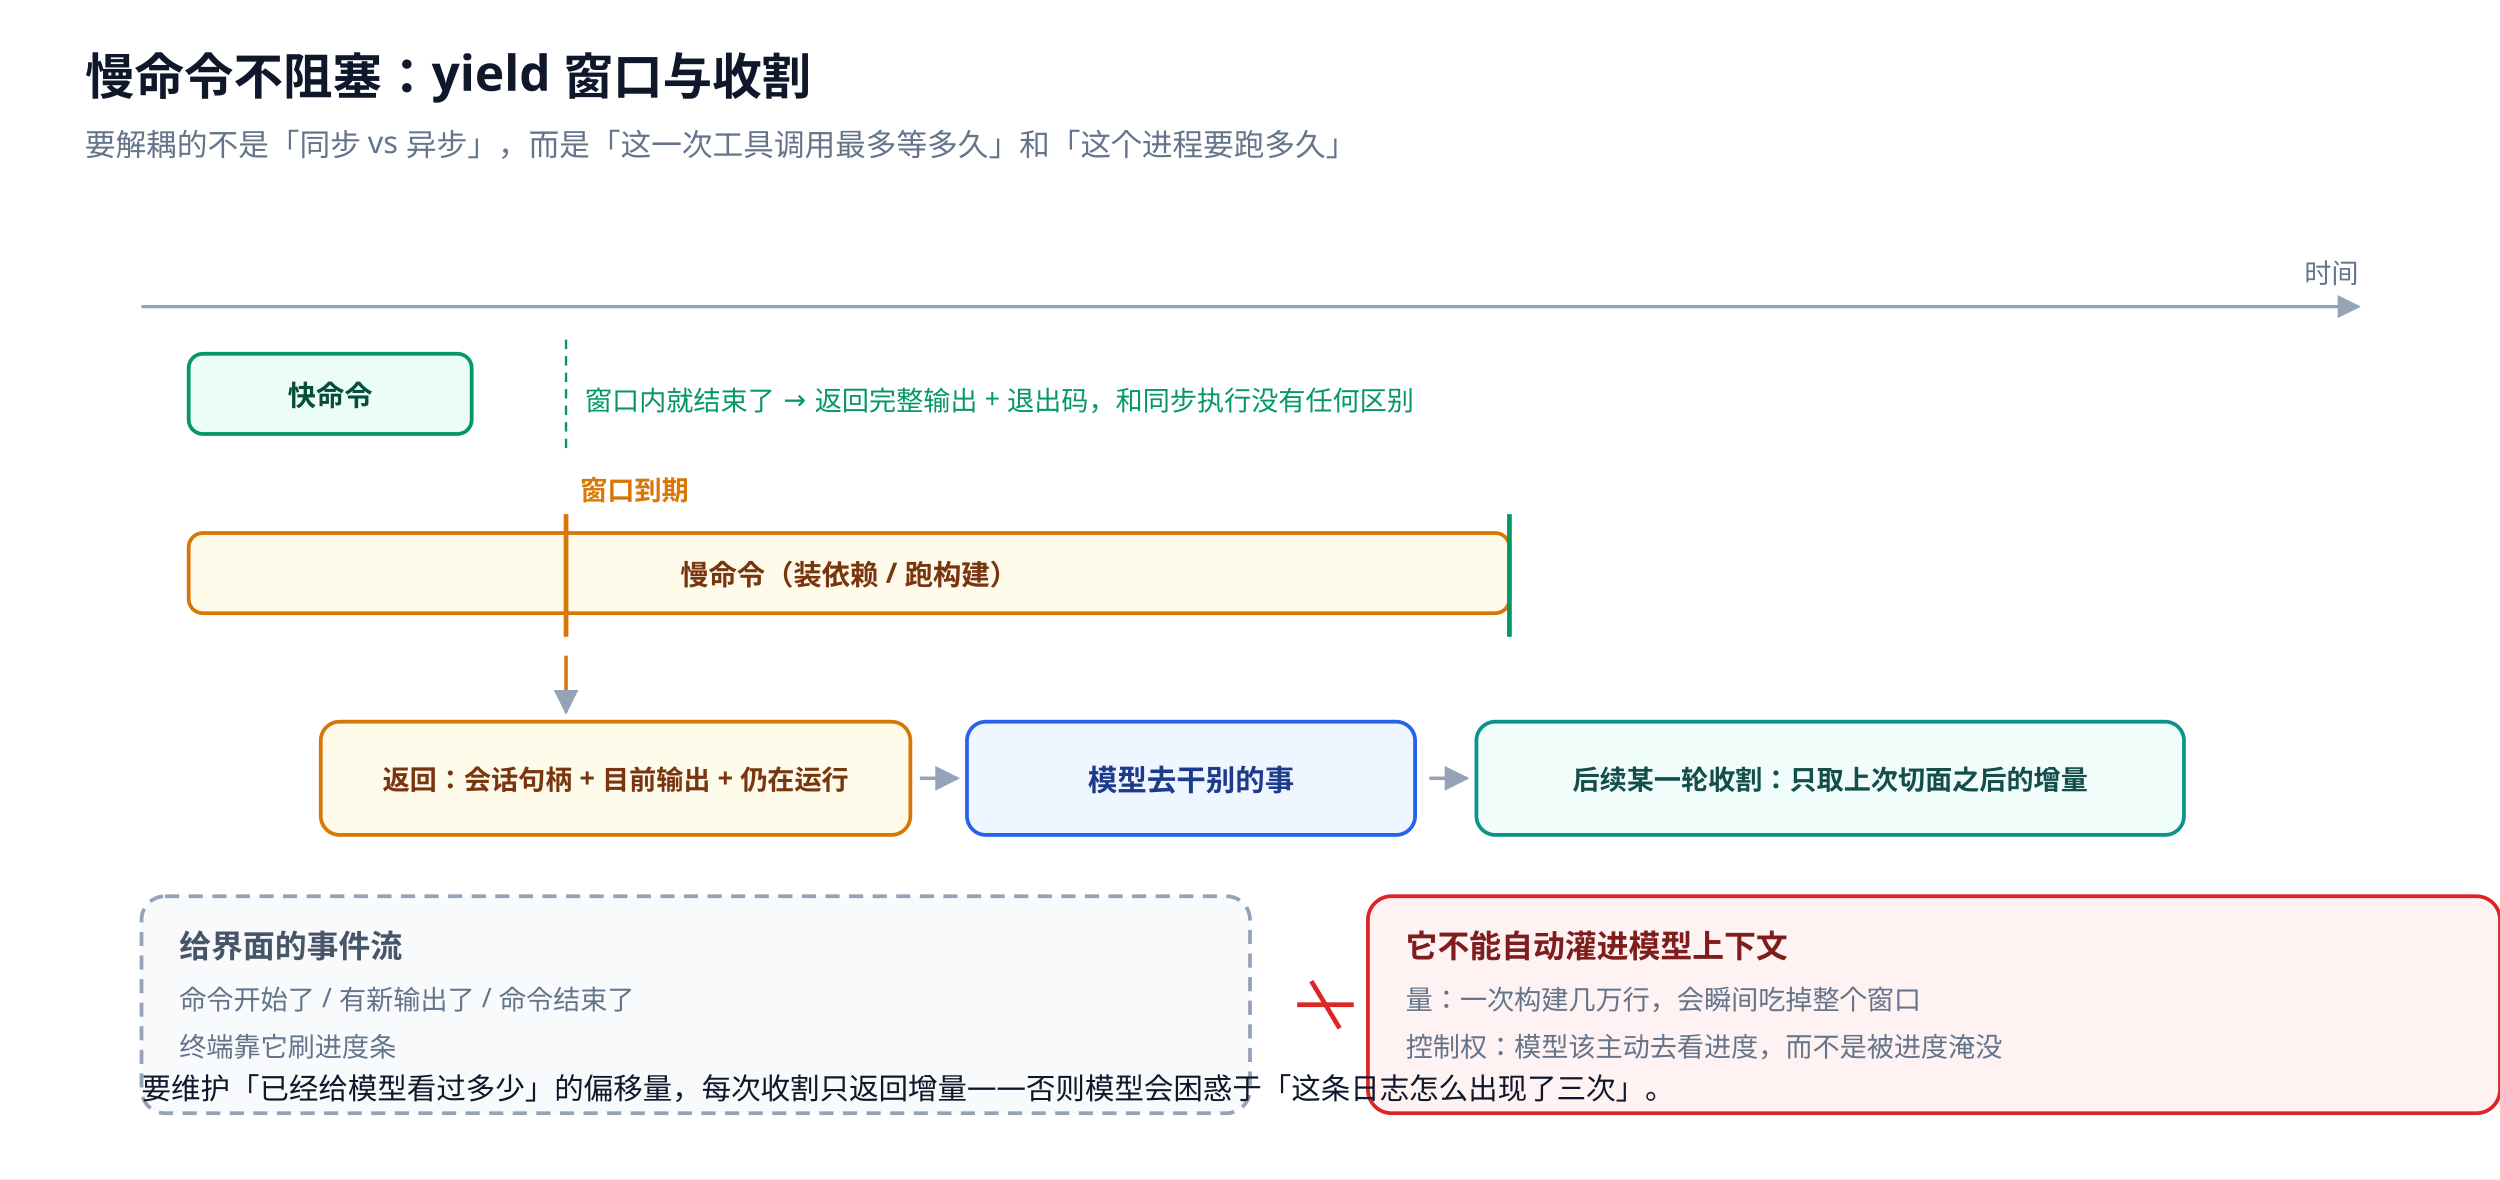
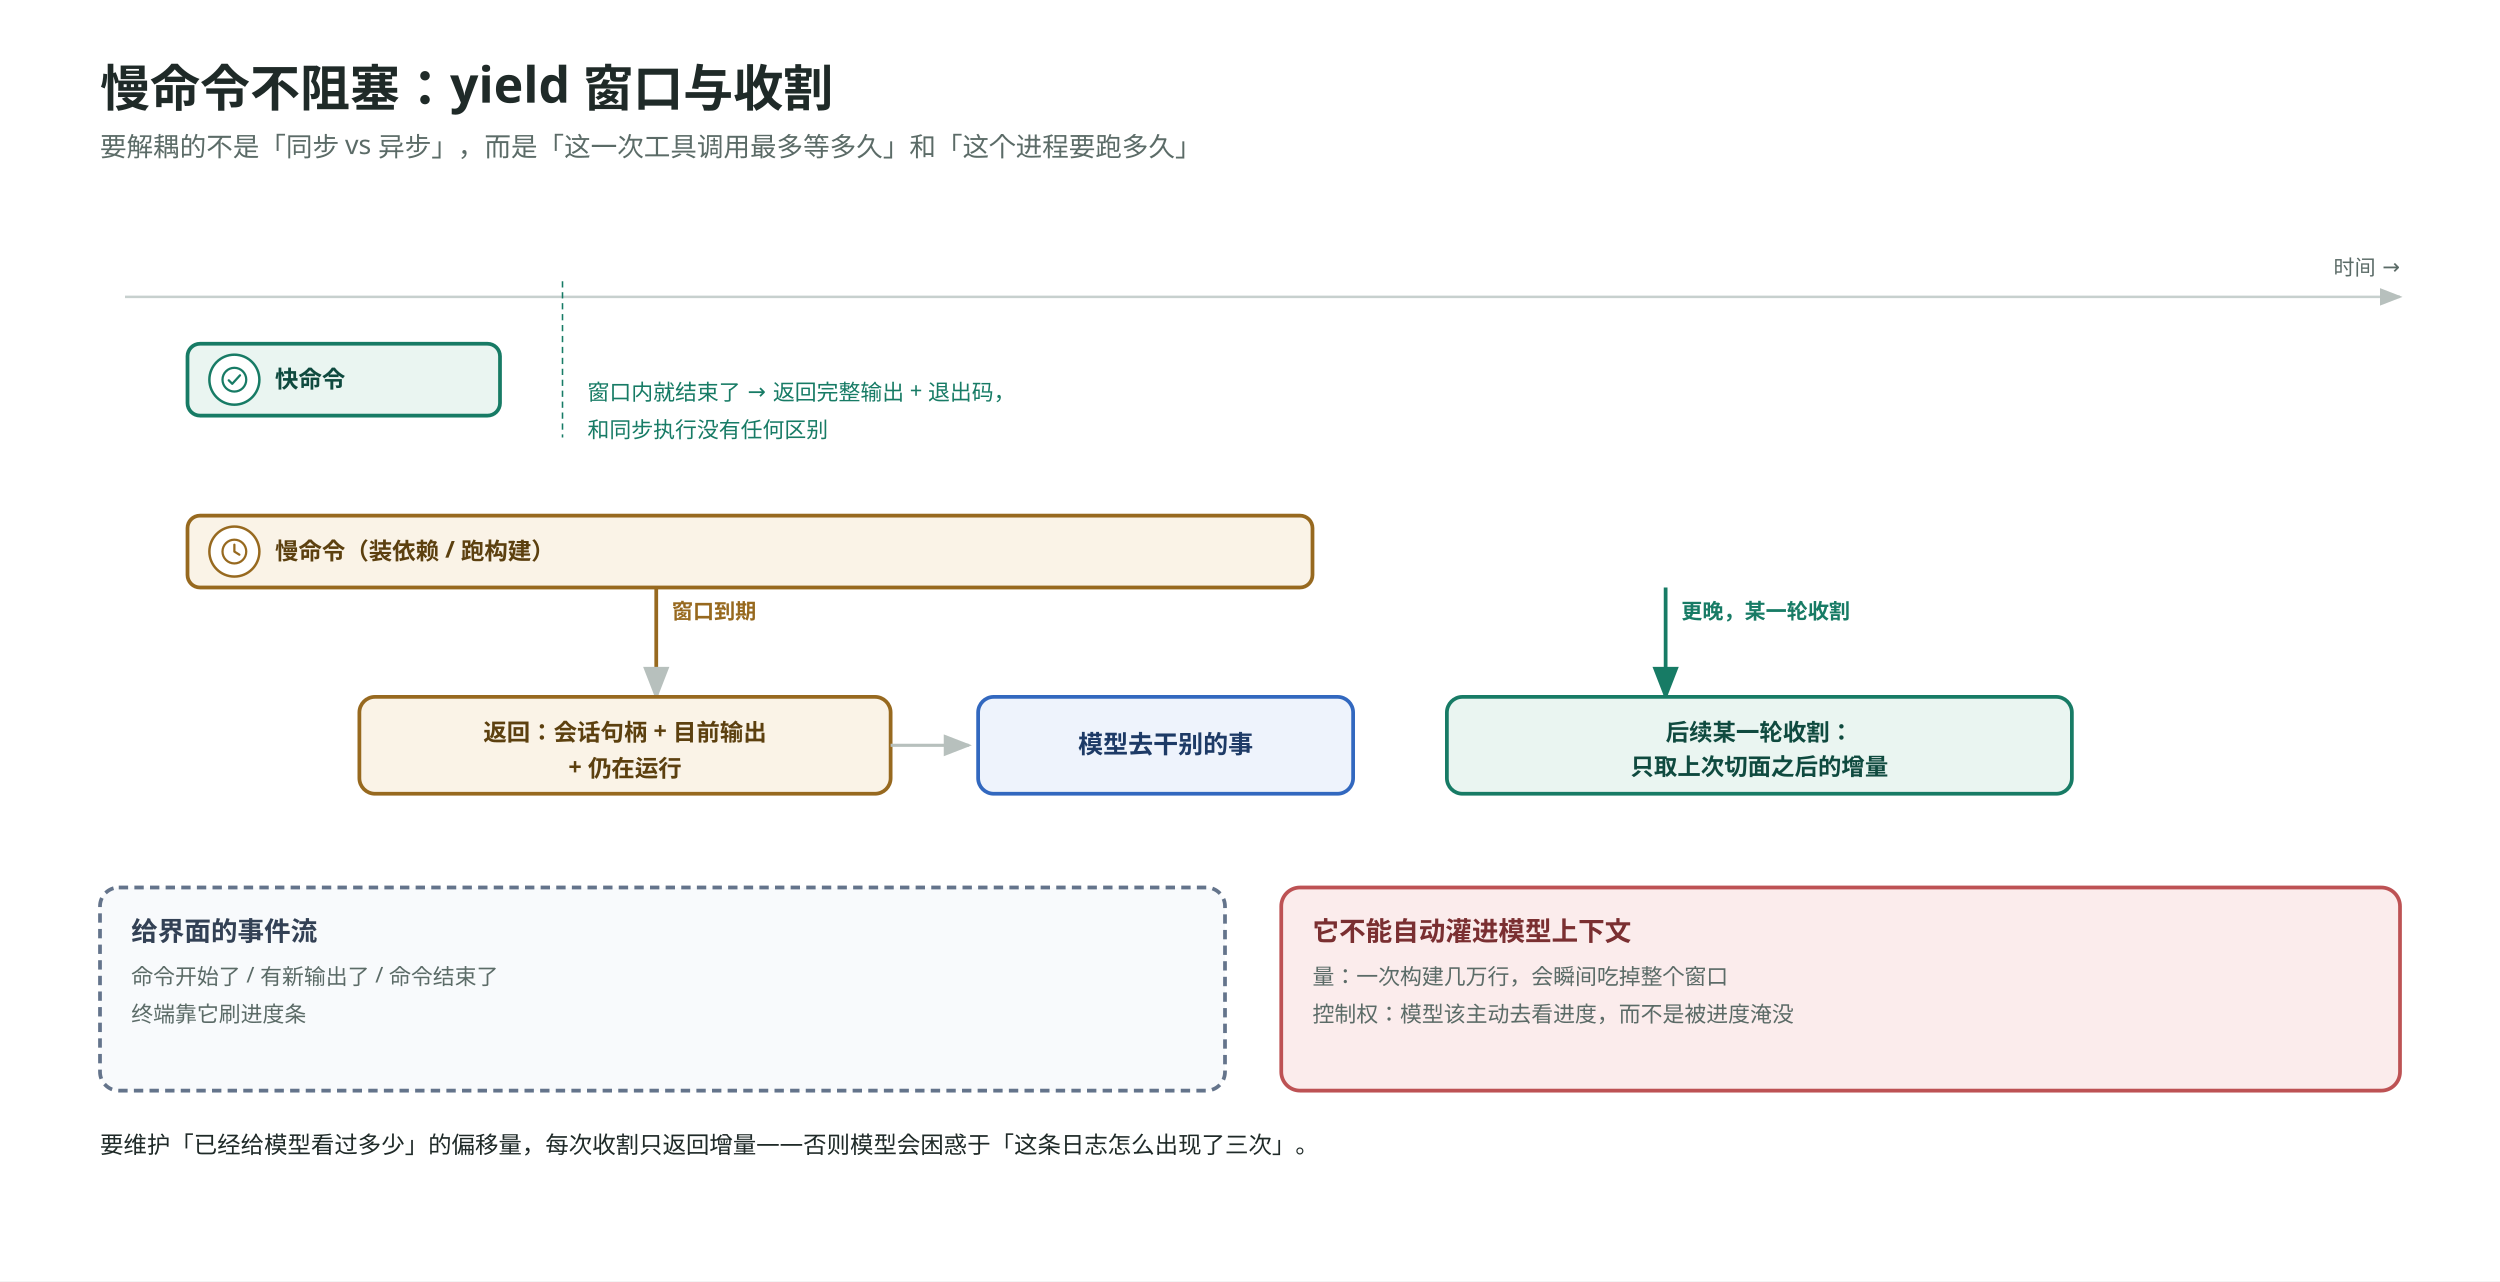
- <svg xmlns="http://www.w3.org/2000/svg" width="1060" height="500" viewBox="0 0 1060 500" font-family="'PingFang SC','Hiragino Sans GB','Heiti SC','Microsoft YaHei',sans-serif">
-   <rect width="1060" height="500" fill="#ffffff" />
+ <svg xmlns="http://www.w3.org/2000/svg" width="1600" height="820" viewBox="0 0 1600 820">
+   <style>text{font-family:'PingFang SC','Hiragino Sans GB','Heiti SC','Microsoft YaHei',sans-serif;letter-spacing:0}</style>
  <defs>
-     <marker id="a" viewBox="0 0 10 10" refX="9" refY="5" markerWidth="7" markerHeight="7" orient="auto">
-       <path d="M0,0 L10,5 L0,10 z" fill="#94a3b8" />
+     <marker id="arr" markerWidth="9" markerHeight="7" refX="8" refY="3.5" orient="auto">
+       <polygon points="0 0,9 3.5,0 7" fill="#b7c0bd" />
    </marker>
-     <marker id="ar" viewBox="0 0 10 10" refX="9" refY="5" markerWidth="7" markerHeight="7" orient="auto">
-       <path d="M0,0 L10,5 L0,10 z" fill="#dc2626" />
+     <marker id="arr-r" markerWidth="9" markerHeight="7" refX="8" refY="3.5" orient="auto">
+       <polygon points="0 0,9 3.5,0 7" fill="#bd5254" />
    </marker>
-     <marker id="ag" viewBox="0 0 10 10" refX="9" refY="5" markerWidth="7" markerHeight="7" orient="auto">
-       <path d="M0,0 L10,5 L0,10 z" fill="#059669" />
+     <marker id="arr-g" markerWidth="9" markerHeight="7" refX="8" refY="3.5" orient="auto">
+       <polygon points="0 0,9 3.5,0 7" fill="#177b65" />
+     </marker>
+     <marker id="arr-b" markerWidth="9" markerHeight="7" refX="8" refY="3.5" orient="auto">
+       <polygon points="0 0,9 3.5,0 7" fill="#3268bf" />
    </marker>
  </defs>
-   <text x="36" y="40" font-size="21" fill="#0f172a" text-anchor="start" font-weight="600">慢命令不阻塞：yield 窗口与收割</text>
-   <text x="36" y="66" font-size="13" fill="#64748b" text-anchor="start" font-weight="400">要解耦的不是「同步 vs 异步」，而是「这一次工具调用最多等多久」和「这个进程要跑多久」</text>
-   <line x1="60" y1="130" x2="1000" y2="130" stroke="#94a3b8" stroke-width="1.4" marker-end="url(#a)" />
-   <text x="1000" y="120" font-size="11.5" fill="#64748b" text-anchor="end" font-weight="400">时间</text>
-   <rect x="80" y="150" width="120" height="34" rx="6" fill="#ecfdf5" stroke="#059669" stroke-width="1.6" />
-   <text x="140" y="172" font-size="12" fill="#064e3b" text-anchor="middle" font-weight="600">快命令</text>
-   <line x1="240" y1="144" x2="240" y2="192" stroke="#059669" stroke-dasharray="4 3" />
-   <text x="248" y="174" font-size="11.5" fill="#059669" text-anchor="start" font-weight="400">窗口内就结束了 → 返回完整输出 + 退出码，和同步执行没有任何区别</text>
-   <rect x="80" y="226" width="560" height="34" rx="6" fill="#fffbeb" stroke="#d97706" stroke-width="1.6" />
-   <text x="360" y="248" font-size="12" fill="#78350f" text-anchor="middle" font-weight="600">慢命令（装依赖 / 跑构建）</text>
-   <line x1="240" y1="218" x2="240" y2="270" stroke="#d97706" stroke-width="2" />
-   <text x="246" y="212" font-size="11.5" fill="#d97706" text-anchor="start" font-weight="600">窗口到期</text>
-   <path d="M240,278 L240,302" fill="none" stroke="#d97706" stroke-width="1.5" marker-end="url(#a)" />
-   <rect x="136" y="306" width="250" height="48" rx="8" fill="#fffbeb" stroke="#d97706" stroke-width="1.6" />
-   <text x="261.0" y="334.75" font-size="11.5" fill="#78350f" text-anchor="middle" font-weight="600">返回：会话句柄 + 目前输出 + 仍在运行</text>
-   <rect x="410" y="306" width="190" height="48" rx="8" fill="#eff6ff" stroke="#2563eb" stroke-width="1.6" />
-   <text x="505.0" y="335.25" font-size="12.5" fill="#1e3a8a" text-anchor="middle" font-weight="600">模型去干别的事</text>
-   <path d="M390,330 L406,330" fill="none" stroke="#94a3b8" stroke-width="1.5" marker-end="url(#a)" />
-   <line x1="640" y1="218" x2="640" y2="270" stroke="#059669" stroke-width="2" />
-   <rect x="626" y="306" width="300" height="48" rx="8" fill="#f0fdfa" stroke="#0d9488" stroke-width="1.6" />
-   <text x="776.0" y="334.75" font-size="11.5" fill="#134e4a" text-anchor="middle" font-weight="600">后续某一轮收割：只取上次切面之后的增量</text>
-   <path d="M606,330 L622,330" fill="none" stroke="#94a3b8" stroke-width="1.5" marker-end="url(#a)" />
-   <rect x="60" y="380" width="470" height="92" rx="10" fill="#f8fafc" stroke="#94a3b8" stroke-width="1.6" stroke-dasharray="6 4" />
-   <text x="76" y="406" font-size="13.5" fill="#475569" text-anchor="start" font-weight="700">给界面的事件流</text>
-   <text x="76" y="428" font-size="11.5" fill="#64748b" text-anchor="start" font-weight="400">命令开始了 / 有新输出了 / 命令结束了</text>
-   <text x="76" y="448" font-size="11.5" fill="#64748b" text-anchor="start" font-weight="400">终端靠它刷进度条</text>
-   <rect x="580" y="380" width="480" height="92" rx="10" fill="#fef2f2" stroke="#dc2626" stroke-width="1.6" />
-   <text x="596" y="406" font-size="13.5" fill="#7f1d1d" text-anchor="start" font-weight="700">它不能自动灌进模型上下文</text>
-   <text x="596" y="428" font-size="11.5" fill="#64748b" text-anchor="start" font-weight="400">量：一次构建几万行，会瞬间吃掉整个窗口</text>
-   <text x="596" y="448" font-size="11.5" fill="#64748b" text-anchor="start" font-weight="400">控制权：模型该主动去看进度，而不是被进度淹没</text>
-   <line x1="550" y1="426" x2="574" y2="426" stroke="#dc2626" stroke-width="2" />
-   <line x1="556" y1="416" x2="568" y2="436" stroke="#dc2626" stroke-width="2" />
-   <text x="60" y="466" font-size="12.5" fill="#0f172a" text-anchor="start" font-weight="400">要维护「已经给模型看过多少」的偏移量，每次收割只返回增量——否则模型会困惑于「这条日志怎么出现了三次」。</text>
+   <rect width="1600" height="820" fill="#ffffff" />
+   <text x="64" y="68" font-size="32" fill="#1f2a28" text-anchor="start" font-weight="650">慢命令不阻塞：yield 窗口与收割</text>
+   <text x="64" y="100" font-size="17" fill="#5b6b67" text-anchor="start" font-weight="400">要解耦的不是「同步 vs 异步」，而是「这一次工具调用最多等多久」和「这个进程要跑多久」</text>
+   <line x1="80" y1="190" x2="1536" y2="190" stroke="#c7d0ce" stroke-width="1.6" marker-end="url(#arr)" />
+   <text x="1536" y="176" font-size="13.5" fill="#5b6b67" text-anchor="end" font-weight="400">时间 →</text>
+   <rect x="120" y="220" width="200" height="46" rx="8" fill="#eaf5f1" stroke="#177b65" stroke-width="2.4" />
+   <circle cx="150" cy="243" r="16" fill="#ffffff" stroke="#177b65" stroke-width="1.6" />
+   <g transform="translate(140.4,233.4) scale(0.8)" fill="none" stroke="#177b65" stroke-width="1.8" stroke-linecap="round" stroke-linejoin="round">
+     <circle cx="12" cy="12" r="9.5" />
+     <path d="M7.5,12.5 L10.3,15.3 L16.5,8.5" />
+   </g>
+   <text x="176" y="248" font-size="15" fill="#0f4a3f" text-anchor="start" font-weight="650">快命令</text>
+   <line x1="360" y1="180" x2="360" y2="280" stroke="#177b65" stroke-dasharray="4 3" />
+   <text x="376" y="256" font-size="14" fill="#177b65" text-anchor="start" font-weight="400">窗口内就结束了 → 返回完整输出 + 退出码，</text>
+   <text x="376" y="280" font-size="14" fill="#177b65" text-anchor="start" font-weight="400">和同步执行没有任何区别</text>
+   <rect x="120" y="330" width="720" height="46" rx="8" fill="#faf3e7" stroke="#97691f" stroke-width="2.4" />
+   <circle cx="150" cy="353" r="16" fill="#ffffff" stroke="#97691f" stroke-width="1.6" />
+   <g transform="translate(140.4,343.4) scale(0.8)" fill="none" stroke="#97691f" stroke-width="1.8" stroke-linecap="round" stroke-linejoin="round">
+     <circle cx="12" cy="12" r="9.5" />
+     <path d="M12,6.5 V12 L16,14.5" />
+   </g>
+   <text x="176" y="358" font-size="15" fill="#5c400f" text-anchor="start" font-weight="650">慢命令（装依赖 / 跑构建）</text>
+   <line x1="420" y1="376" x2="420" y2="446" stroke="#97691f" stroke-width="2.4" marker-end="url(#arr)" />
+   <text x="430" y="396" font-size="13.5" fill="#97691f" text-anchor="start" font-weight="700">窗口到期</text>
+   <rect x="230" y="446" width="340" height="62" rx="10" fill="#faf3e7" stroke="#97691f" stroke-width="2.4" />
+   <text x="400.0" y="474" font-size="15" fill="#5c400f" text-anchor="middle" font-weight="600">返回：会话句柄 + 目前输出</text>
+   <text x="400.0" y="496" font-size="15" fill="#5c400f" text-anchor="middle" font-weight="600">+ 仍在运行</text>
+   <line x1="570" y1="477.0" x2="620" y2="477.0" stroke="#b7c0bd" stroke-width="2" marker-end="url(#arr)" />
+   <rect x="626" y="446" width="240" height="62" rx="10" fill="#eef3fc" stroke="#3268bf" stroke-width="2.4" />
+   <text x="746" y="482.0" font-size="16" fill="#1d3a66" text-anchor="middle" font-weight="650">模型去干别的事</text>
+   <line x1="1066" y1="376" x2="1066" y2="446" stroke="#177b65" stroke-width="2.4" marker-end="url(#arr-g)" />
+   <text x="1076" y="396" font-size="13.5" fill="#177b65" text-anchor="start" font-weight="700">更晚，某一轮收割</text>
+   <rect x="926" y="446" width="400" height="62" rx="10" fill="#eaf5f1" stroke="#177b65" stroke-width="2.4" />
+   <text x="1126.0" y="474" font-size="15" fill="#0f4a3f" text-anchor="middle" font-weight="600">后续某一轮收割：</text>
+   <text x="1126.0" y="496" font-size="15" fill="#0f4a3f" text-anchor="middle" font-weight="600">只取上次切面之后的增量</text>
+   <rect x="64" y="568" width="720" height="130" rx="12" fill="#f8fafc" stroke="#64748b" stroke-width="2.4" stroke-dasharray="6 4" />
+   <text x="84" y="602" font-size="17" fill="#334155" text-anchor="start" font-weight="700">给界面的事件流</text>
+   <text x="84" y="630" font-size="14" fill="#5b6b67" text-anchor="start" font-weight="400">命令开始了 / 有新输出了 / 命令结束了</text>
+   <text x="84" y="654" font-size="14" fill="#5b6b67" text-anchor="start" font-weight="400">终端靠它刷进度条</text>
+   <rect x="820" y="568" width="716" height="130" rx="12" fill="#fbecec" stroke="#bd5254" stroke-width="2.4" />
+   <text x="840" y="602" font-size="17" fill="#7a2f31" text-anchor="start" font-weight="700">它不能自动灌进模型上下文</text>
+   <text x="840" y="630" font-size="14" fill="#5b6b67" text-anchor="start" font-weight="400">量：一次构建几万行，会瞬间吃掉整个窗口</text>
+   <text x="840" y="654" font-size="14" fill="#5b6b67" text-anchor="start" font-weight="400">控制权：模型该主动去看进度，而不是被进度淹没</text>
+   <text x="64" y="738" font-size="15" fill="#1f2a28" text-anchor="start" font-weight="400">要维护「已经给模型看过多少」的偏移量，每次收割只返回增量——否则模型会困惑于「这条日志怎么出现了三次」。</text>
</svg>
